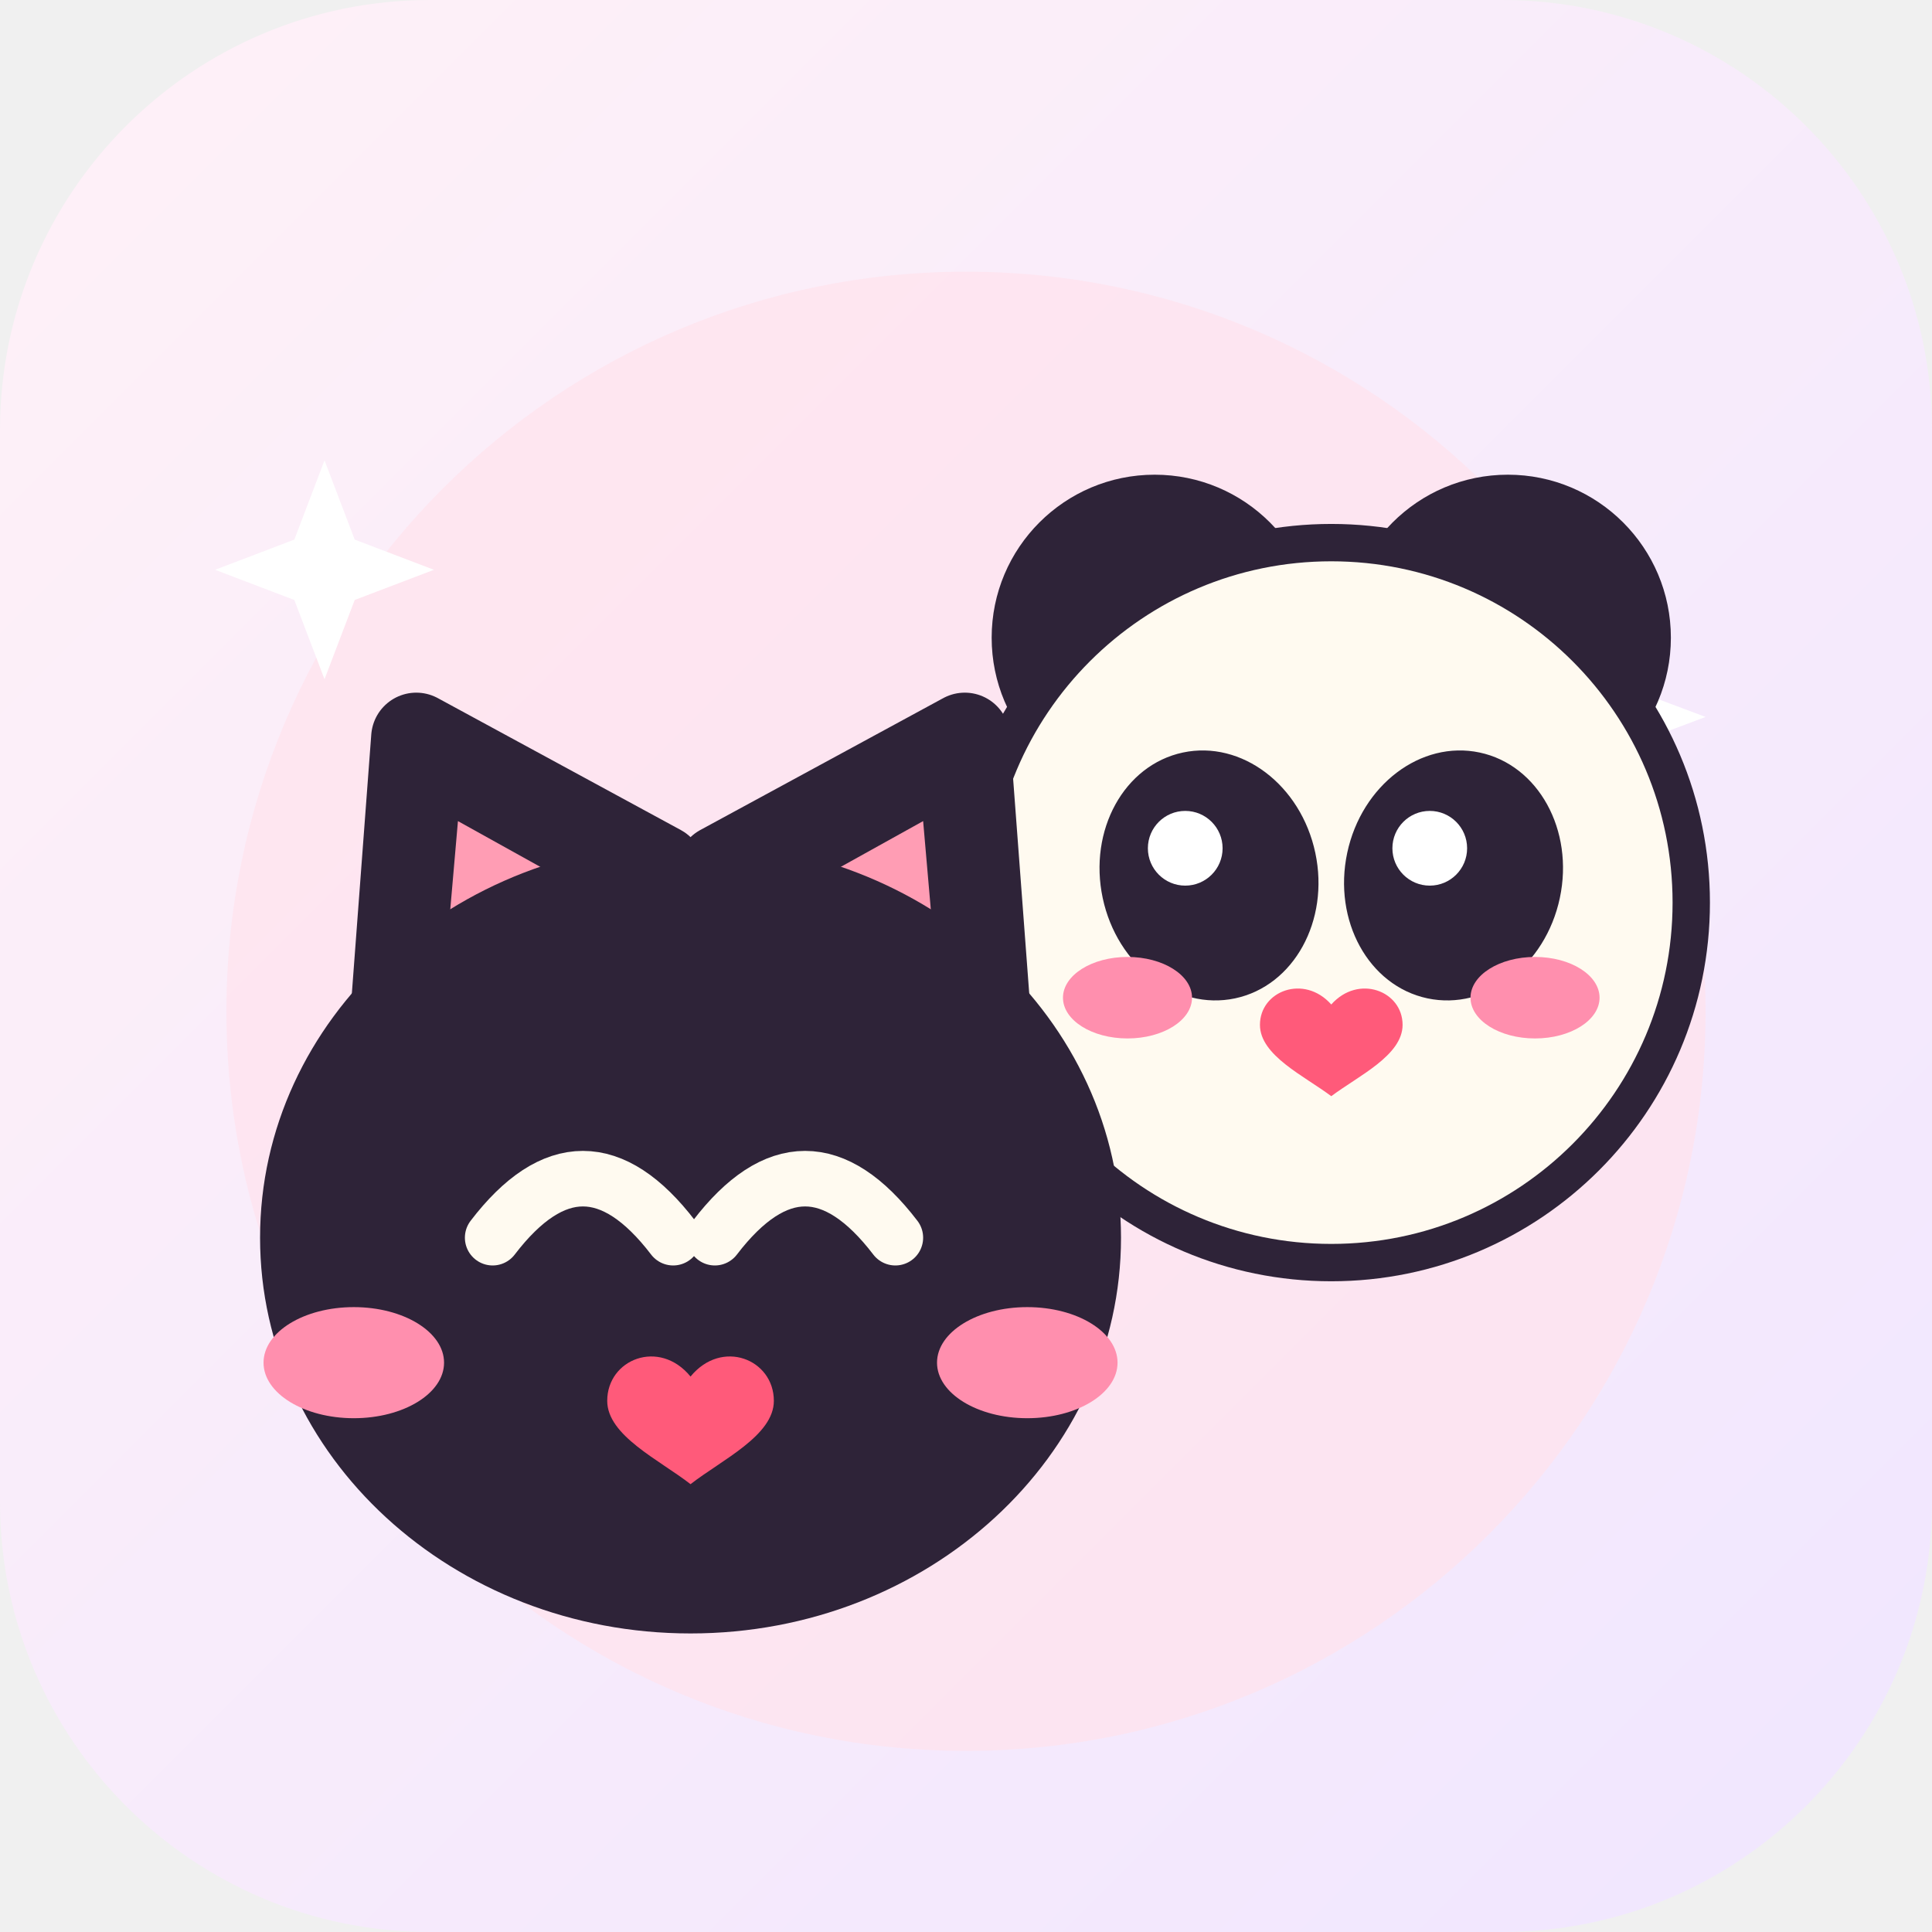
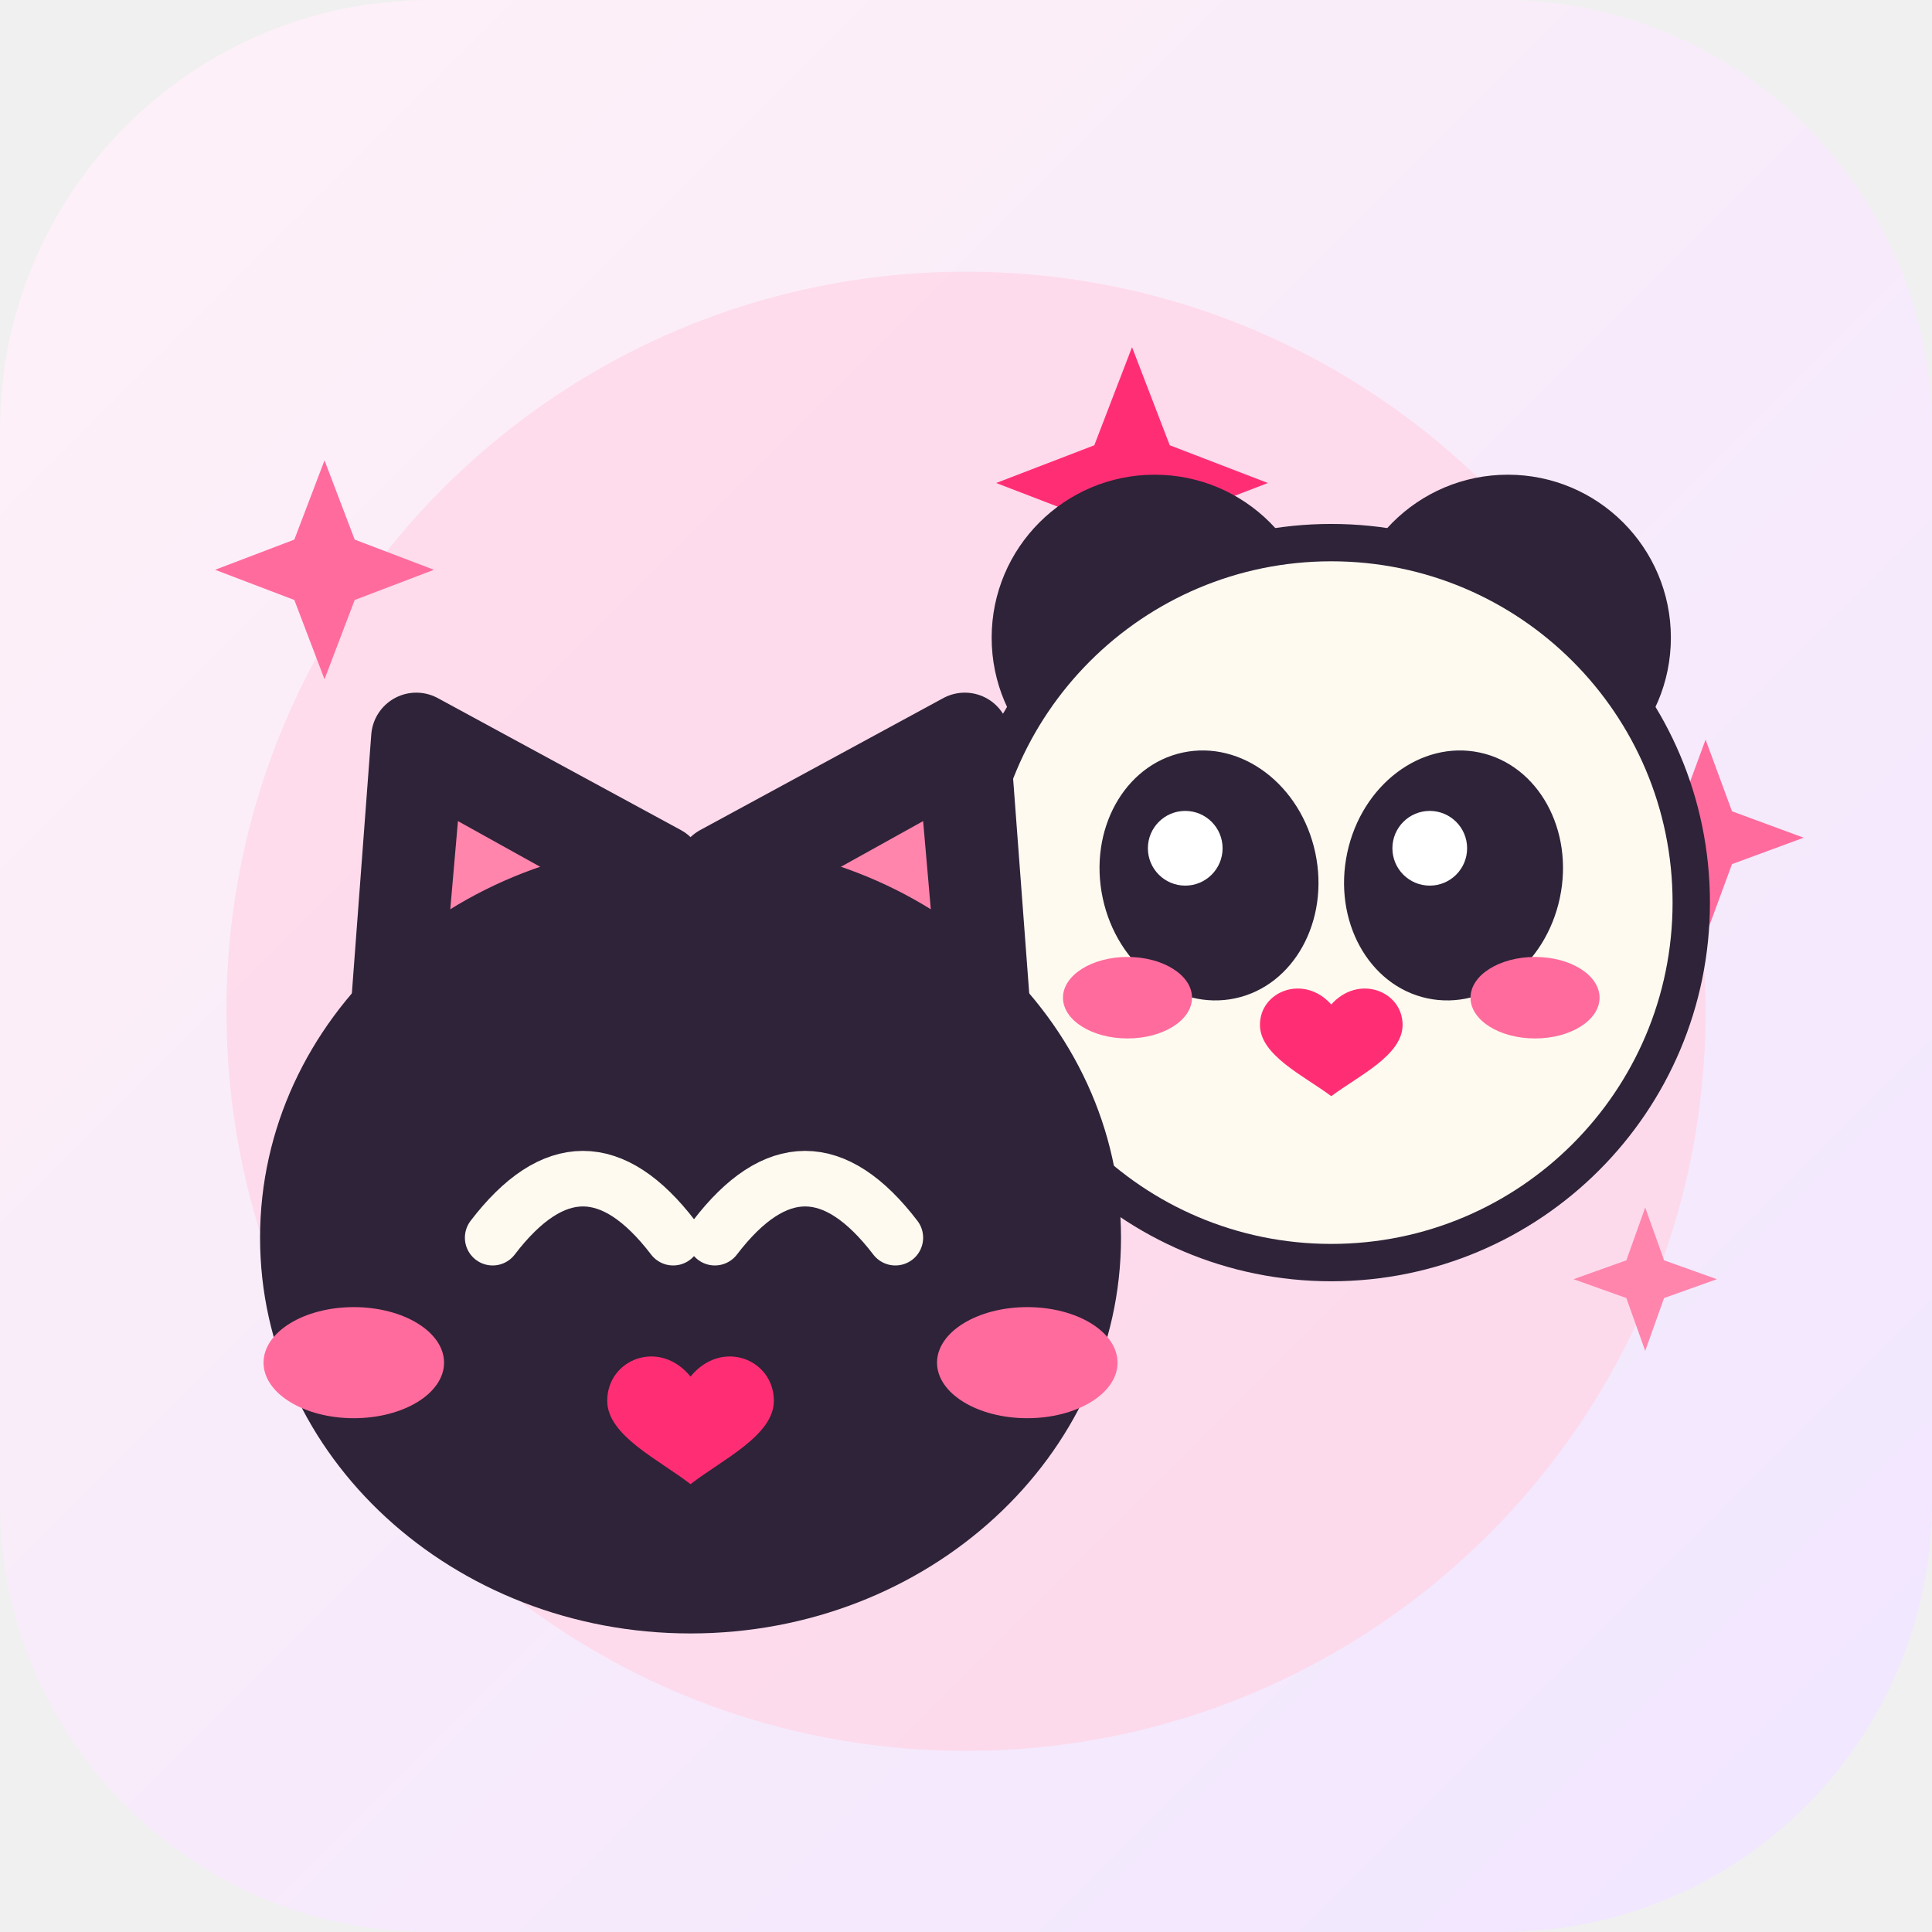
<svg xmlns="http://www.w3.org/2000/svg" viewBox="0 0 512 512" width="512" height="512">
  <defs>
    <linearGradient id="g3" x1="0" y1="0" x2="1" y2="1">
      <stop offset="0" stop-color="#fff1f7" />
      <stop offset="1" stop-color="#f0e6ff" />
    </linearGradient>
  </defs>
  <rect width="512" height="512" rx="114" fill="url(#g3)" />
-   <circle cx="256" cy="268" r="196" fill="#ffe3ee" opacity=".75" />
-   <path d="M86 122 l8 21 21 8 -21 8 -8 21 -8-21 -21-8 21-8z" fill="#fff" />
-   <path d="M430 168 l6 16 16 6 -16 6 -6 16 -6-16 -16-6 16-6z" fill="#fff" />
+   <circle cx="256" cy="268" r="196" fill="#ffd6e7" opacity=".75" />
+   <path d="M86 122 l8 21 21 8 -21 8 -8 21 -8-21 -21-8 21-8z" fill="#ff6b9d" />
+   <path d="M300 92 l10 26 26 10 -26 10 -10 26 -10-26 -26-10 26-10z" fill="#ff2e74" />
+   <path d="M452 196 l7 19 19 7 -19 7 -7 19 -7-19 -19-7 19-7z" fill="#ff6b9d" />
+   <path d="M436 320 l5 14 14 5 -14 5 -5 14 -5-14 -14-5 14-5z" fill="#ff85ad" />
  <g transform="translate(36 34) scale(0.9)">
    <circle cx="300" cy="150" r="48" fill="#2e2338" />
    <circle cx="404" cy="150" r="48" fill="#2e2338" />
    <circle cx="352" cy="228" r="106" fill="#fffaf0" stroke="#2e2338" stroke-width="11" />
    <ellipse cx="316" cy="220" rx="32" ry="37" fill="#2e2338" transform="rotate(-12 316 220)" />
    <ellipse cx="388" cy="220" rx="32" ry="37" fill="#2e2338" transform="rotate(12 388 220)" />
    <circle cx="309" cy="212" r="11" fill="#fff" />
    <circle cx="381" cy="212" r="11" fill="#fff" />
-     <ellipse cx="292" cy="256" rx="19" ry="12" fill="#ff8fae" />
-     <ellipse cx="412" cy="256" rx="19" ry="12" fill="#ff8fae" />
-     <path d="M352 258 c-8-9 -21-4 -21 6 c0 9 13 15 21 21 c8-6 21-12 21-21 c0-10 -13-15 -21-6z" fill="#ff5a7a" />
+     <ellipse cx="292" cy="256" rx="19" ry="12" fill="#ff6b9d" />
+     <ellipse cx="412" cy="256" rx="19" ry="12" fill="#ff6b9d" />
+     <path d="M352 258 c-8-9 -21-4 -21 6 c0 9 13 15 21 21 c8-6 21-12 21-21 c0-10 -13-15 -21-6z" fill="#ff2e74" />
  </g>
  <g transform="translate(-24 52) scale(0.92)">
    <g fill="#2e2338" stroke="#2e2338" stroke-width="26" stroke-linejoin="round">
      <path d="M140 236 L146 156 L216 194 Z" />
      <path d="M310 236 L304 156 L234 194 Z" />
    </g>
-     <path d="M154 226 L158 180 L194 200 Z" fill="#ff9db4" />
-     <path d="M296 226 L292 180 L256 200 Z" fill="#ff9db4" />
+     <path d="M154 226 L158 180 L194 200 Z" fill="#ff85ad" />
+     <path d="M296 226 L292 180 L256 200 Z" fill="#ff85ad" />
    <ellipse cx="225" cy="300" rx="124" ry="114" fill="#2e2338" />
    <path d="M168 300 Q194 266 220 300" fill="none" stroke="#fffaf0" stroke-width="16" stroke-linecap="round" />
    <path d="M232 300 Q258 266 284 300" fill="none" stroke="#fffaf0" stroke-width="16" stroke-linecap="round" />
-     <ellipse cx="128" cy="336" rx="26" ry="16" fill="#ff8fae" />
-     <ellipse cx="322" cy="336" rx="26" ry="16" fill="#ff8fae" />
-     <path d="M225 340 c-9-11 -24-5 -24 7 c0 10 15 17 24 24 c9-7 24-14 24-24 c0-12 -15-18 -24-7z" fill="#ff5a7a" />
+     <ellipse cx="128" cy="336" rx="26" ry="16" fill="#ff6b9d" />
+     <ellipse cx="322" cy="336" rx="26" ry="16" fill="#ff6b9d" />
+     <path d="M225 340 c-9-11 -24-5 -24 7 c0 10 15 17 24 24 c9-7 24-14 24-24 c0-12 -15-18 -24-7z" fill="#ff2e74" />
  </g>
</svg>
